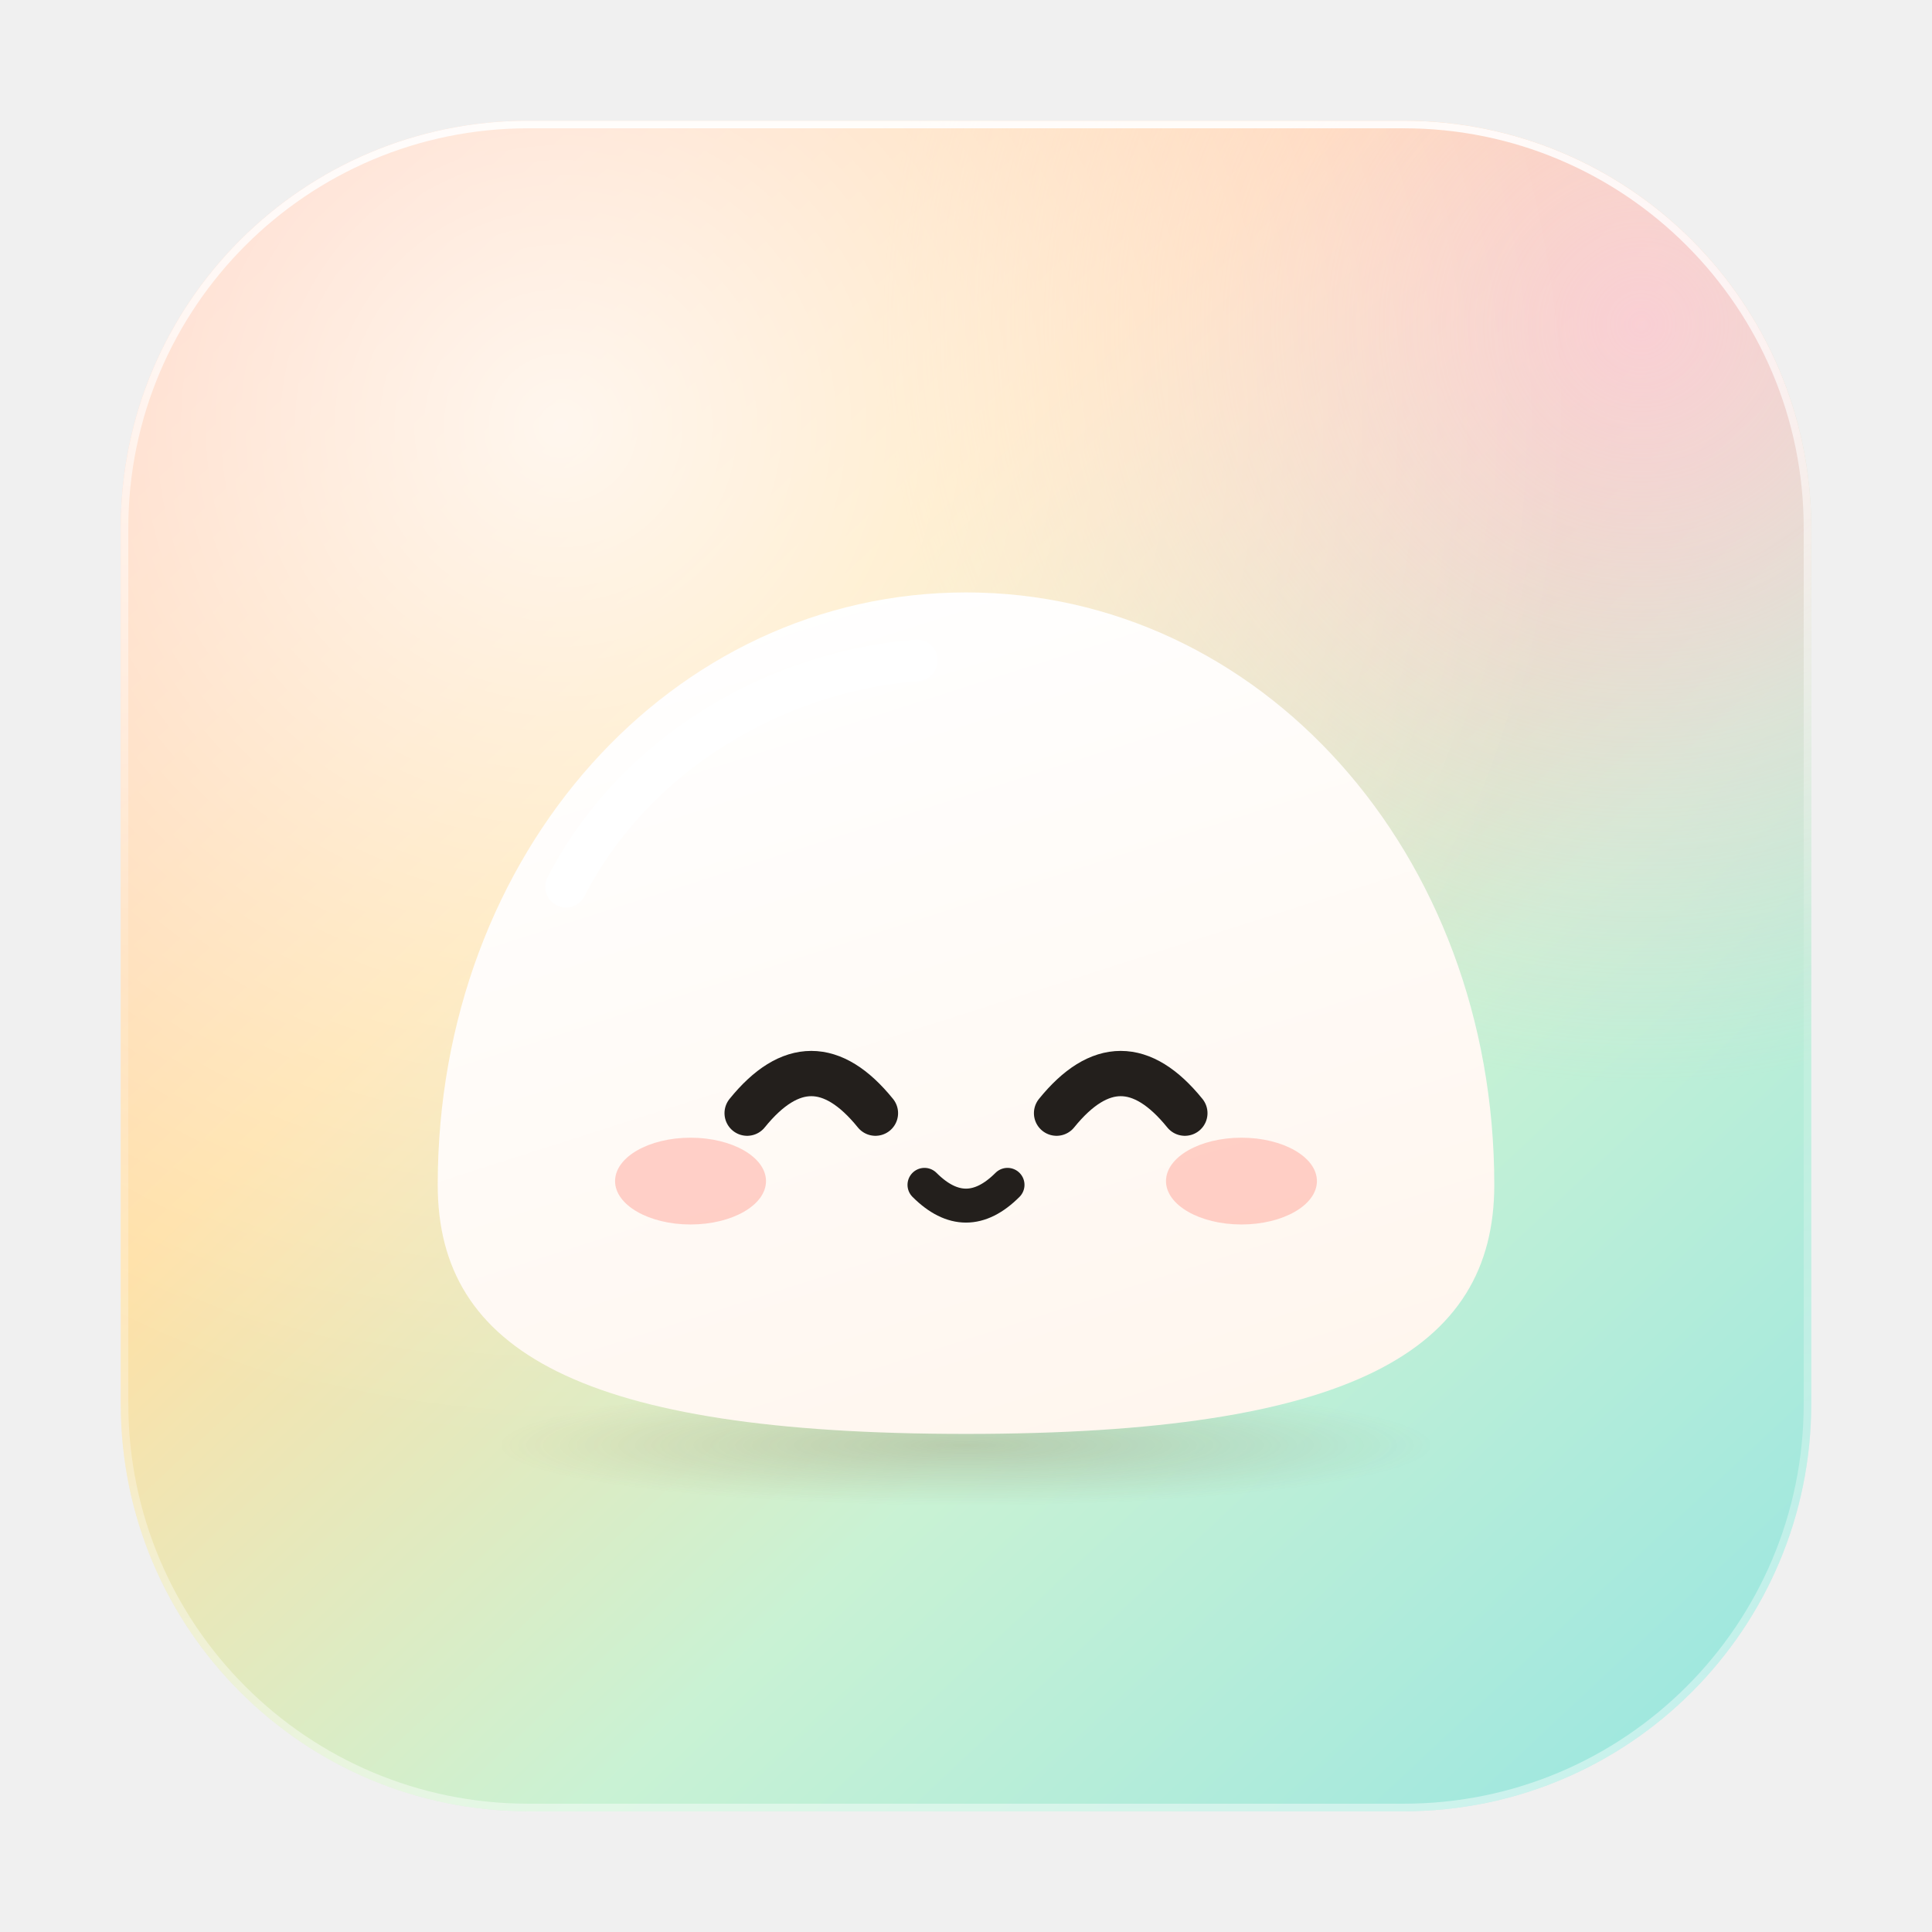
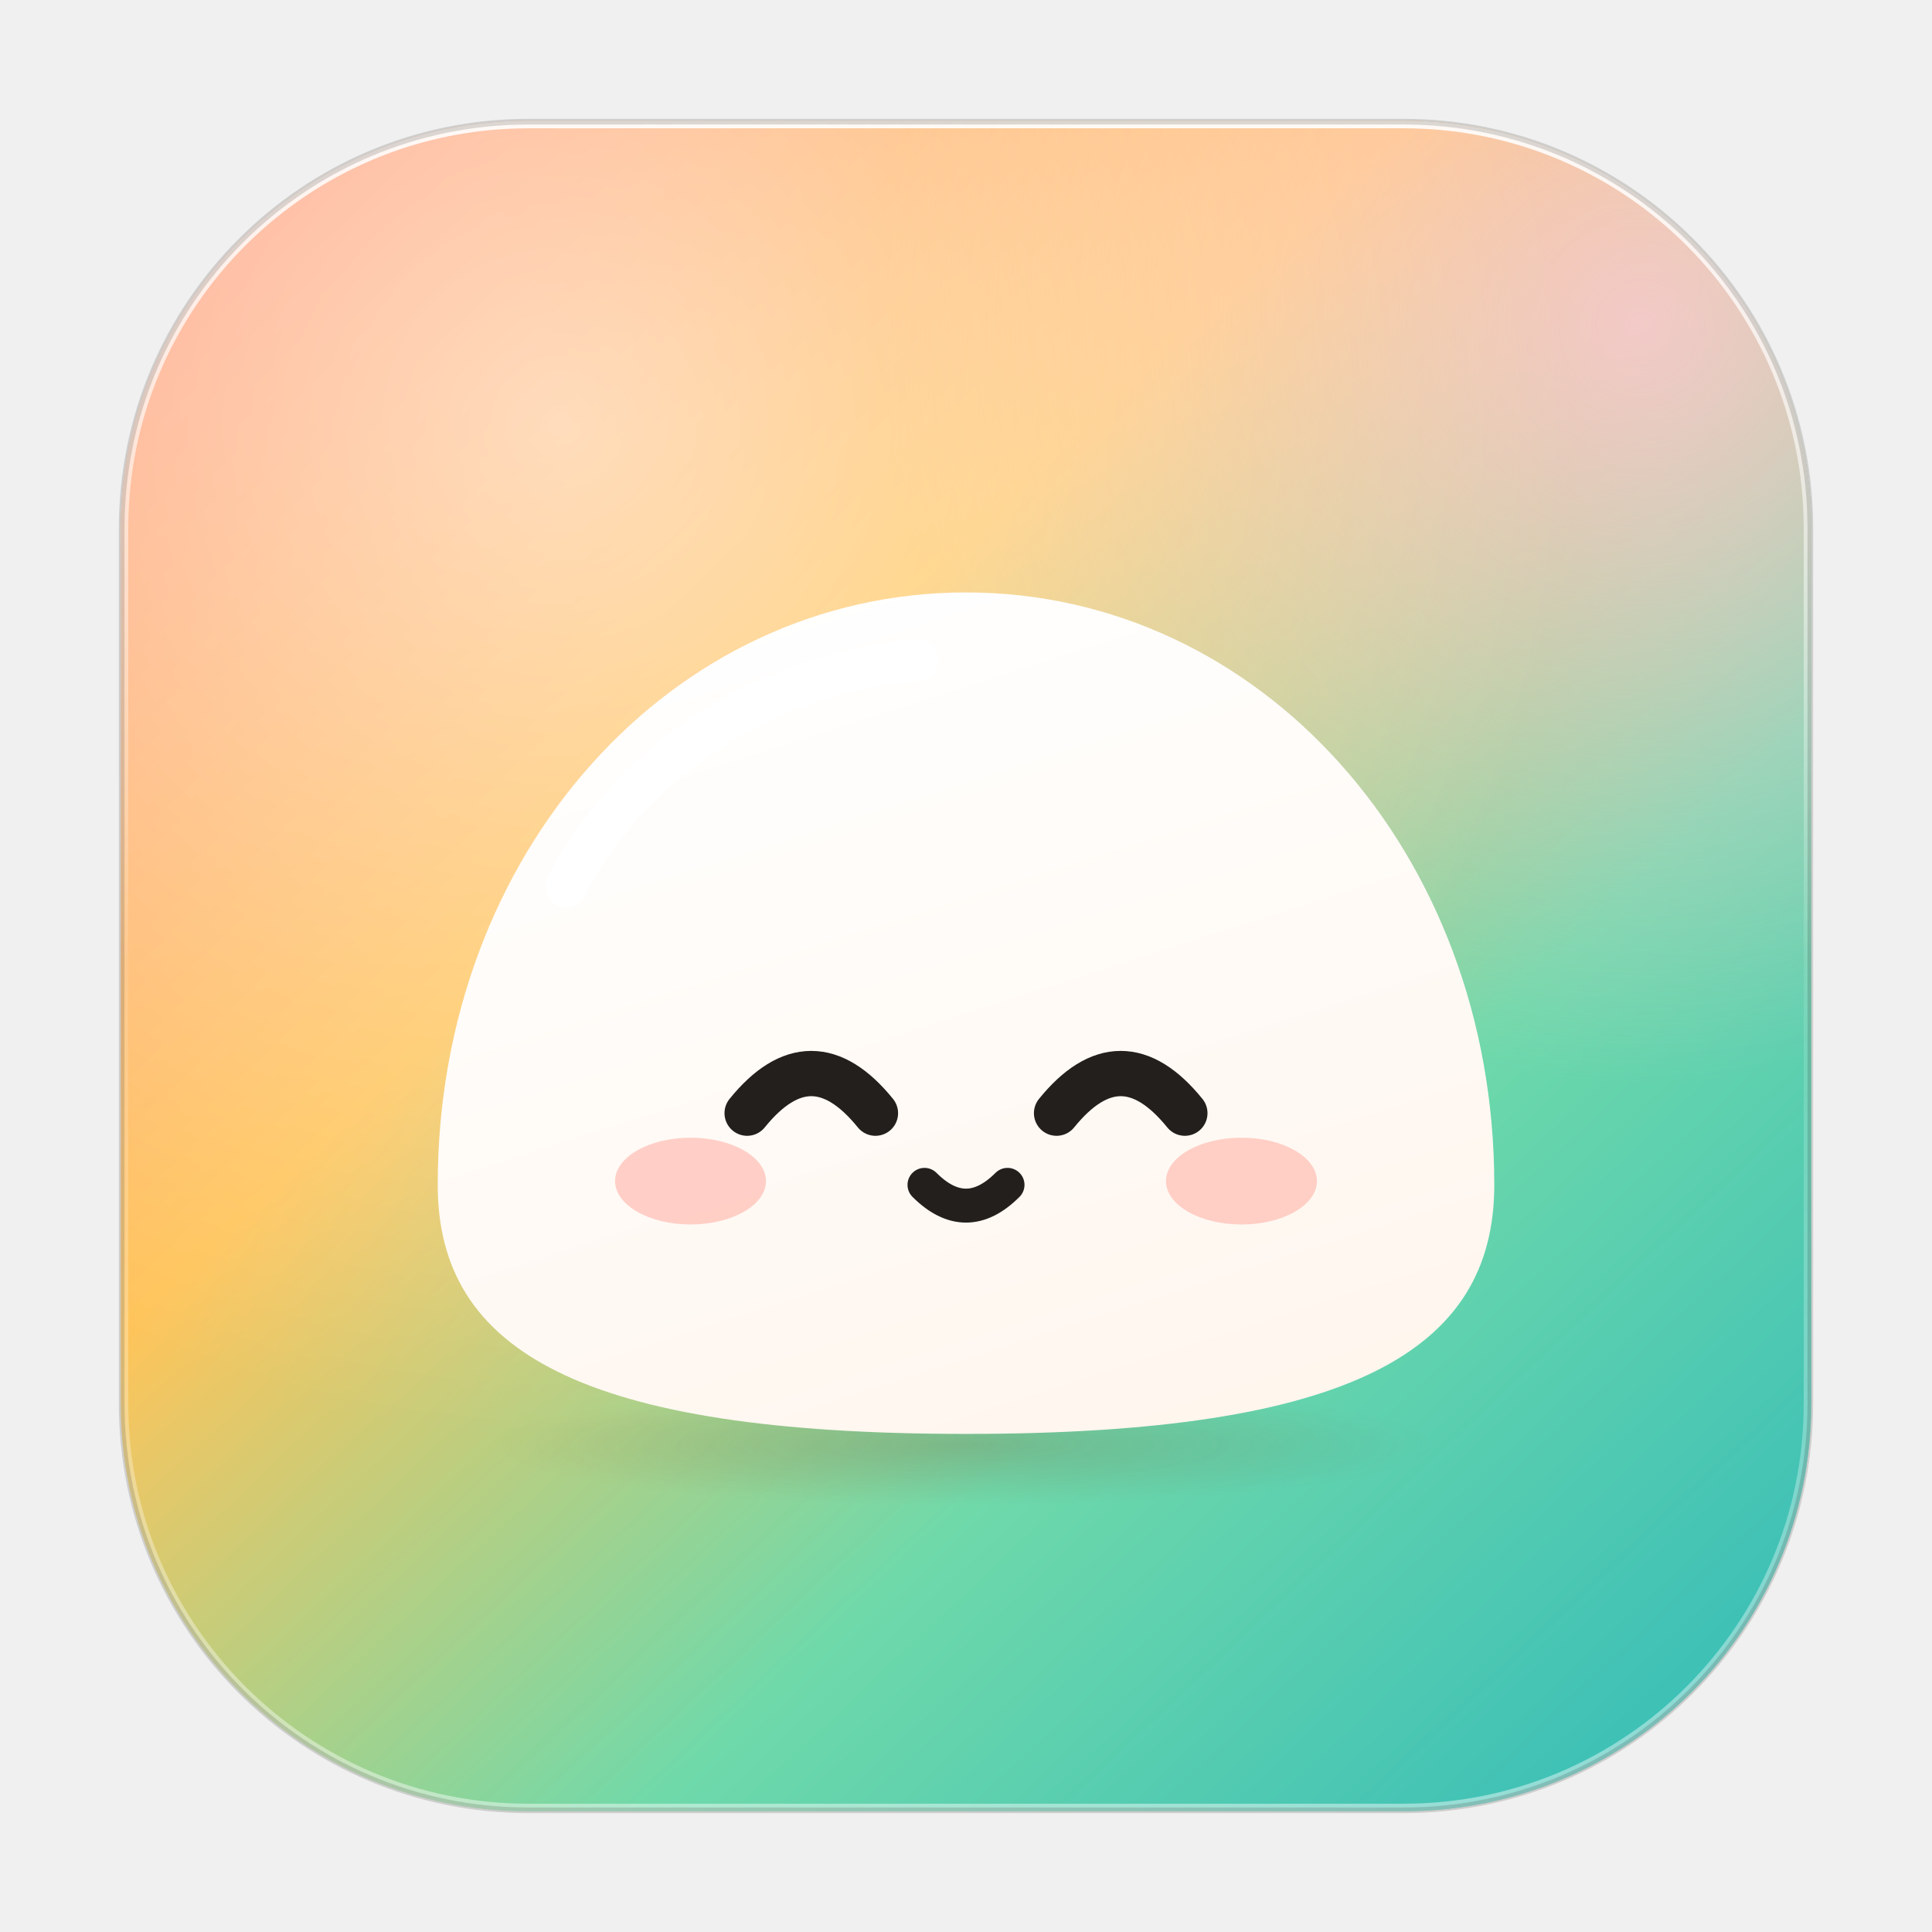
<svg xmlns="http://www.w3.org/2000/svg" viewBox="0 0 1024 1024" width="1024" height="1024">
  <defs>
    <linearGradient id="base" x1="0.05" y1="0.02" x2="0.95" y2="0.98">
-       <stop offset="0" stop-color="#FFC4B0" />
-       <stop offset="0.34" stop-color="#FFE0A6" />
-       <stop offset="0.66" stop-color="#C9F2D4" />
-       <stop offset="1" stop-color="#9BE6E0" />
+       <stop offset="0" stop-color="#FF9A7C" />
+       <stop offset="0.36" stop-color="#FFC45A" />
+       <stop offset="0.68" stop-color="#6FD9AA" />
+       <stop offset="1" stop-color="#37BDB8" />
    </linearGradient>
    <radialGradient id="glowTop" cx="0.26" cy="0.18" r="0.6">
-       <stop offset="0" stop-color="#FFFFFF" stop-opacity="0.8" />
+       <stop offset="0" stop-color="#FFFFFF" stop-opacity="0.55" />
      <stop offset="1" stop-color="#FFFFFF" stop-opacity="0" />
    </radialGradient>
    <radialGradient id="glowRose" cx="0.9" cy="0.12" r="0.45">
      <stop offset="0" stop-color="#FFC9DA" stop-opacity="0.8" />
      <stop offset="1" stop-color="#FFC9DA" stop-opacity="0" />
    </radialGradient>
    <linearGradient id="mochi" x1="0.3" y1="0" x2="0.7" y2="1">
      <stop offset="0" stop-color="#FFFFFF" />
      <stop offset="1" stop-color="#FFF6EE" />
    </linearGradient>
    <radialGradient id="shadow" cx="0.5" cy="0.5" r="0.5">
      <stop offset="0" stop-color="#7A4A2A" stop-opacity="0.22" />
      <stop offset="1" stop-color="#7A4A2A" stop-opacity="0" />
    </radialGradient>
    <linearGradient id="rim" x1="0" y1="0" x2="0" y2="1">
      <stop offset="0" stop-color="#FFFFFF" stop-opacity="0.9" />
      <stop offset="0.5" stop-color="#FFFFFF" stop-opacity="0.1" />
      <stop offset="1" stop-color="#FFFFFF" stop-opacity="0.45" />
    </linearGradient>
  </defs>
  <rect x="64" y="64" width="896" height="896" rx="216" fill="url(#base)" />
  <rect x="64" y="64" width="896" height="896" rx="216" fill="url(#glowRose)" />
  <rect x="64" y="64" width="896" height="896" rx="216" fill="url(#glowTop)" />
  <rect x="66" y="66" width="892" height="892" rx="214" fill="none" stroke="url(#rim)" stroke-width="4" />
+   <rect x="64.5" y="64.5" width="895" height="895" rx="215.5" fill="none" stroke="#1E1B18" stroke-opacity="0.16" stroke-width="3" />
  <ellipse cx="512" cy="766" rx="250" ry="32" fill="url(#shadow)" />
  <path d="M232 628C232 452 356 314 512 314C668 314 792 452 792 628C792 716 716 760 512 760C308 760 232 716 232 628Z" fill="url(#mochi)" />
  <path d="M300 470C336 400 410 356 486 350" fill="none" stroke="#FFFFFF" stroke-width="22" stroke-linecap="round" opacity="0.95" />
  <ellipse cx="366" cy="626" rx="40" ry="23" fill="#FF9C8F" opacity="0.45" />
  <ellipse cx="658" cy="626" rx="40" ry="23" fill="#FF9C8F" opacity="0.45" />
  <path d="M396 590Q430 548 464 590" fill="none" stroke="#231F1C" stroke-width="24" stroke-linecap="round" />
  <path d="M560 590Q594 548 628 590" fill="none" stroke="#231F1C" stroke-width="24" stroke-linecap="round" />
  <path d="M490 628Q512 650 534 628" fill="none" stroke="#231F1C" stroke-width="18" stroke-linecap="round" />
</svg>
